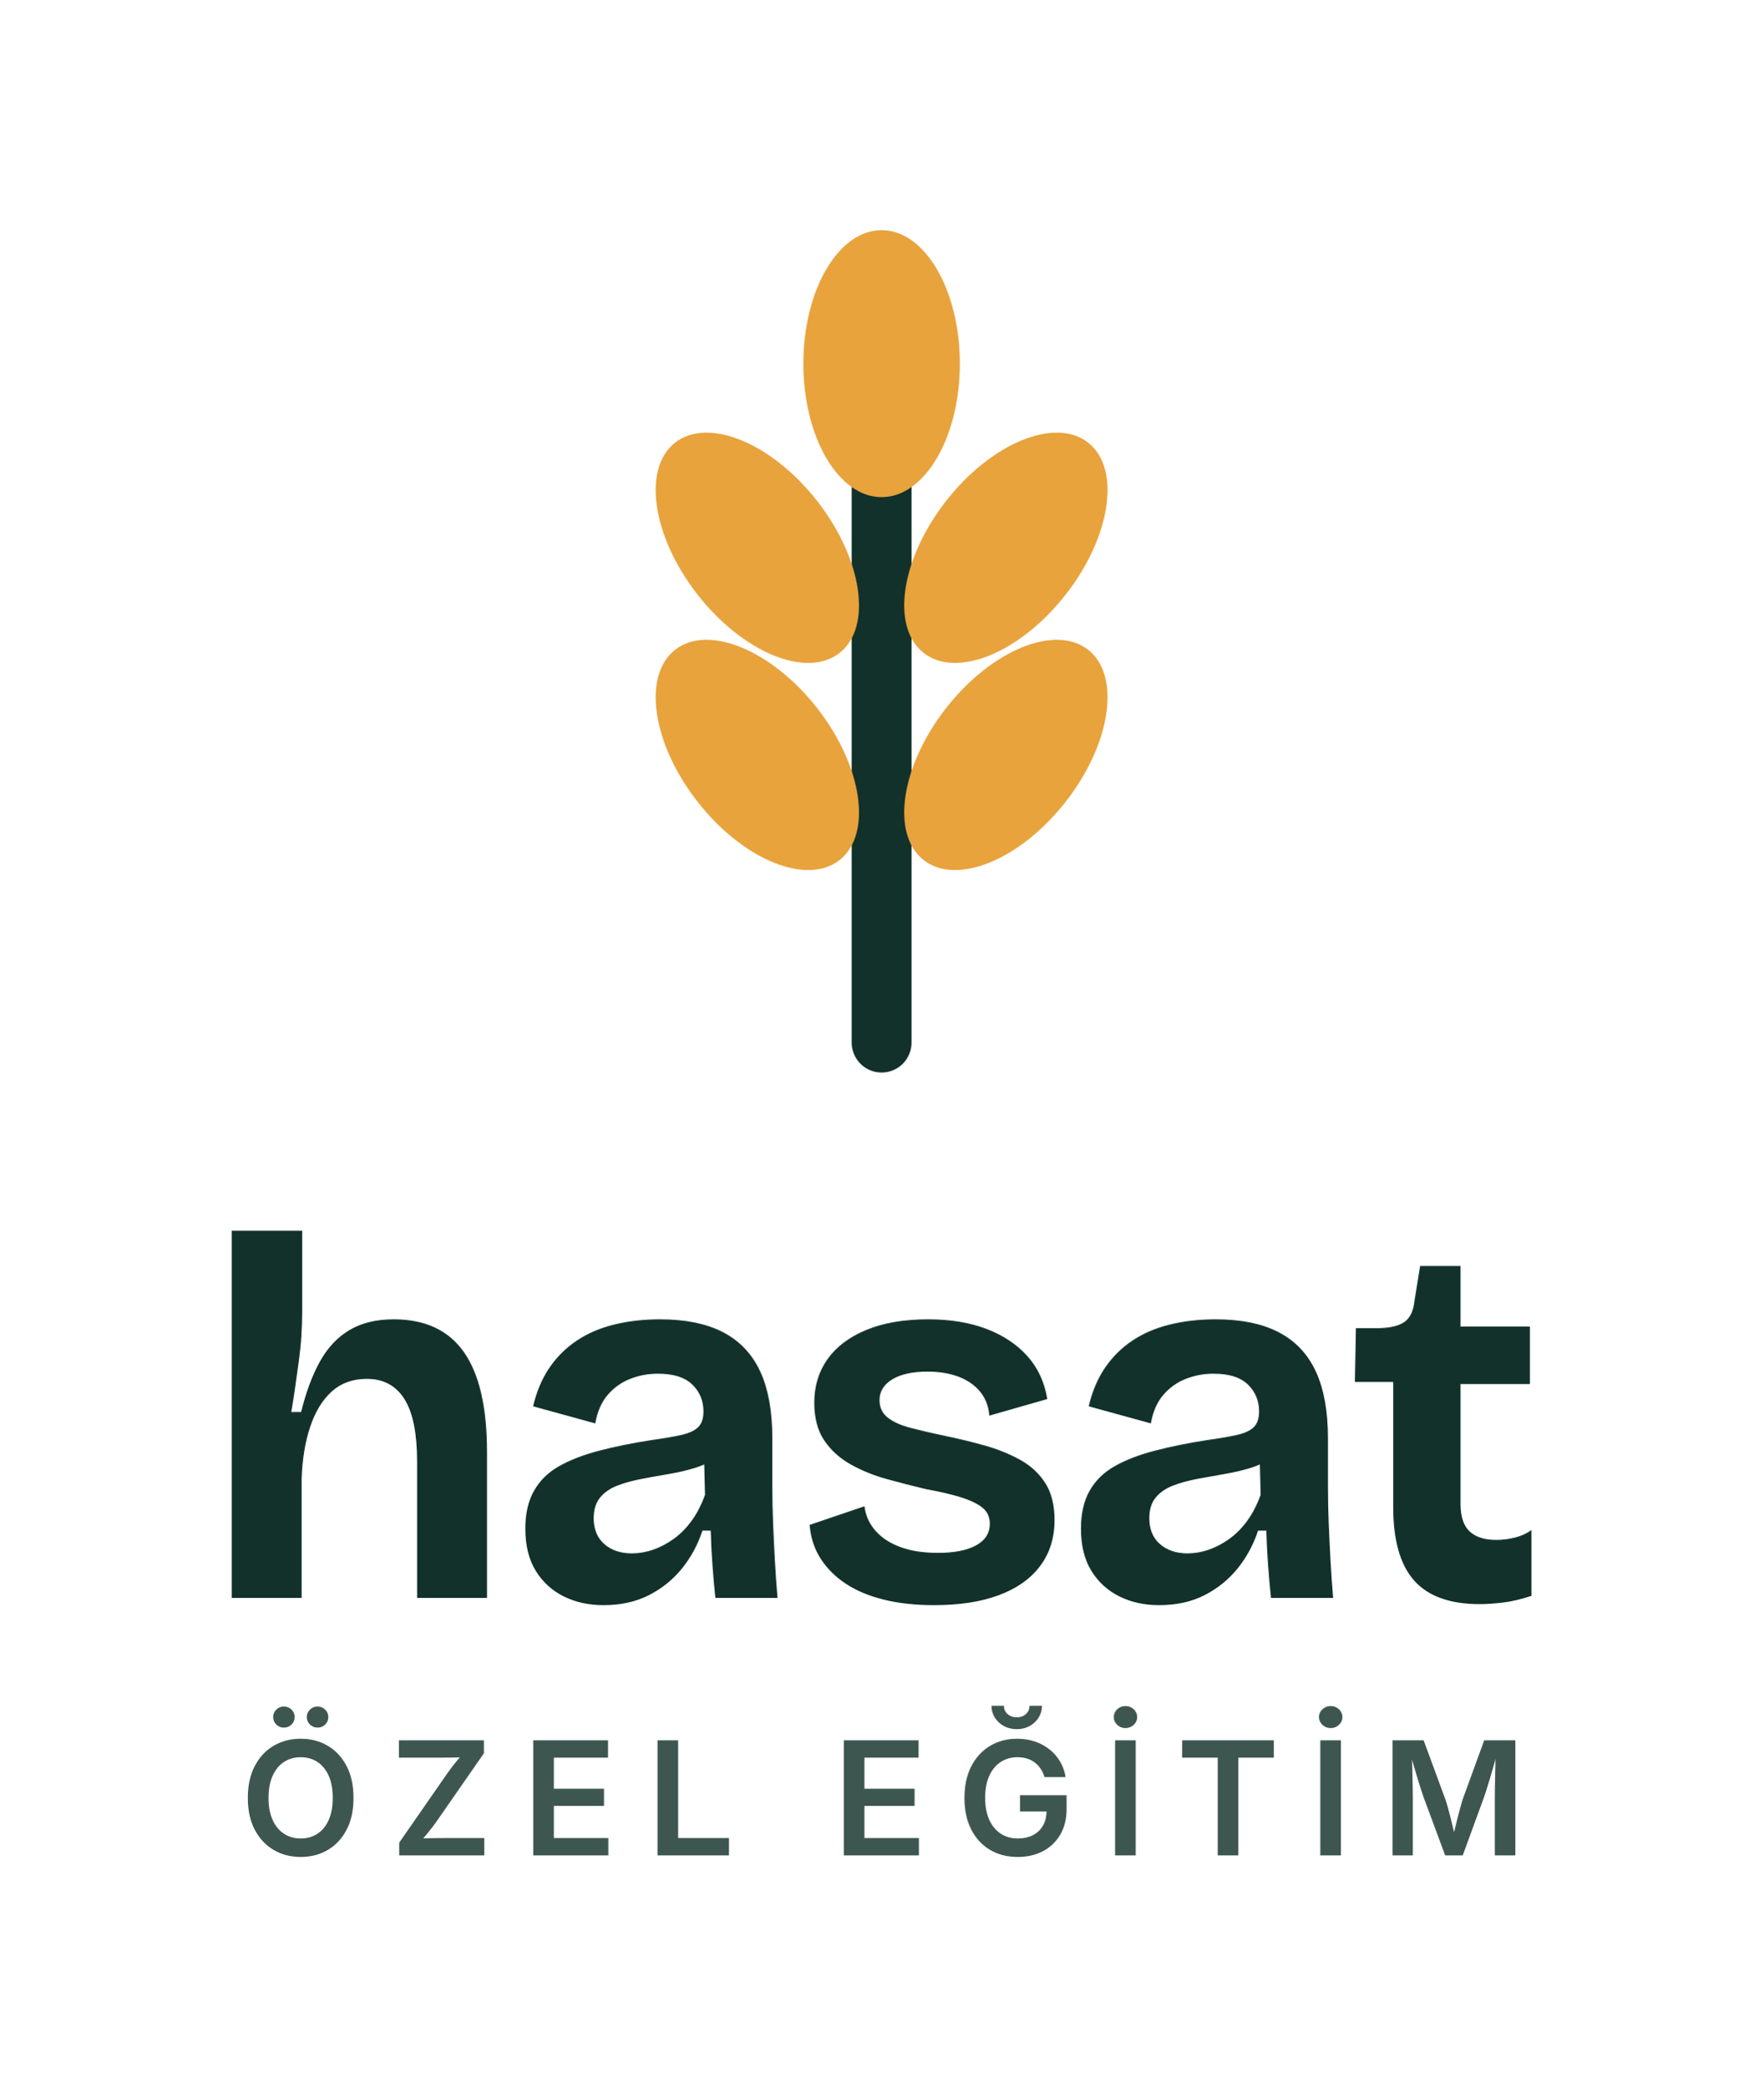
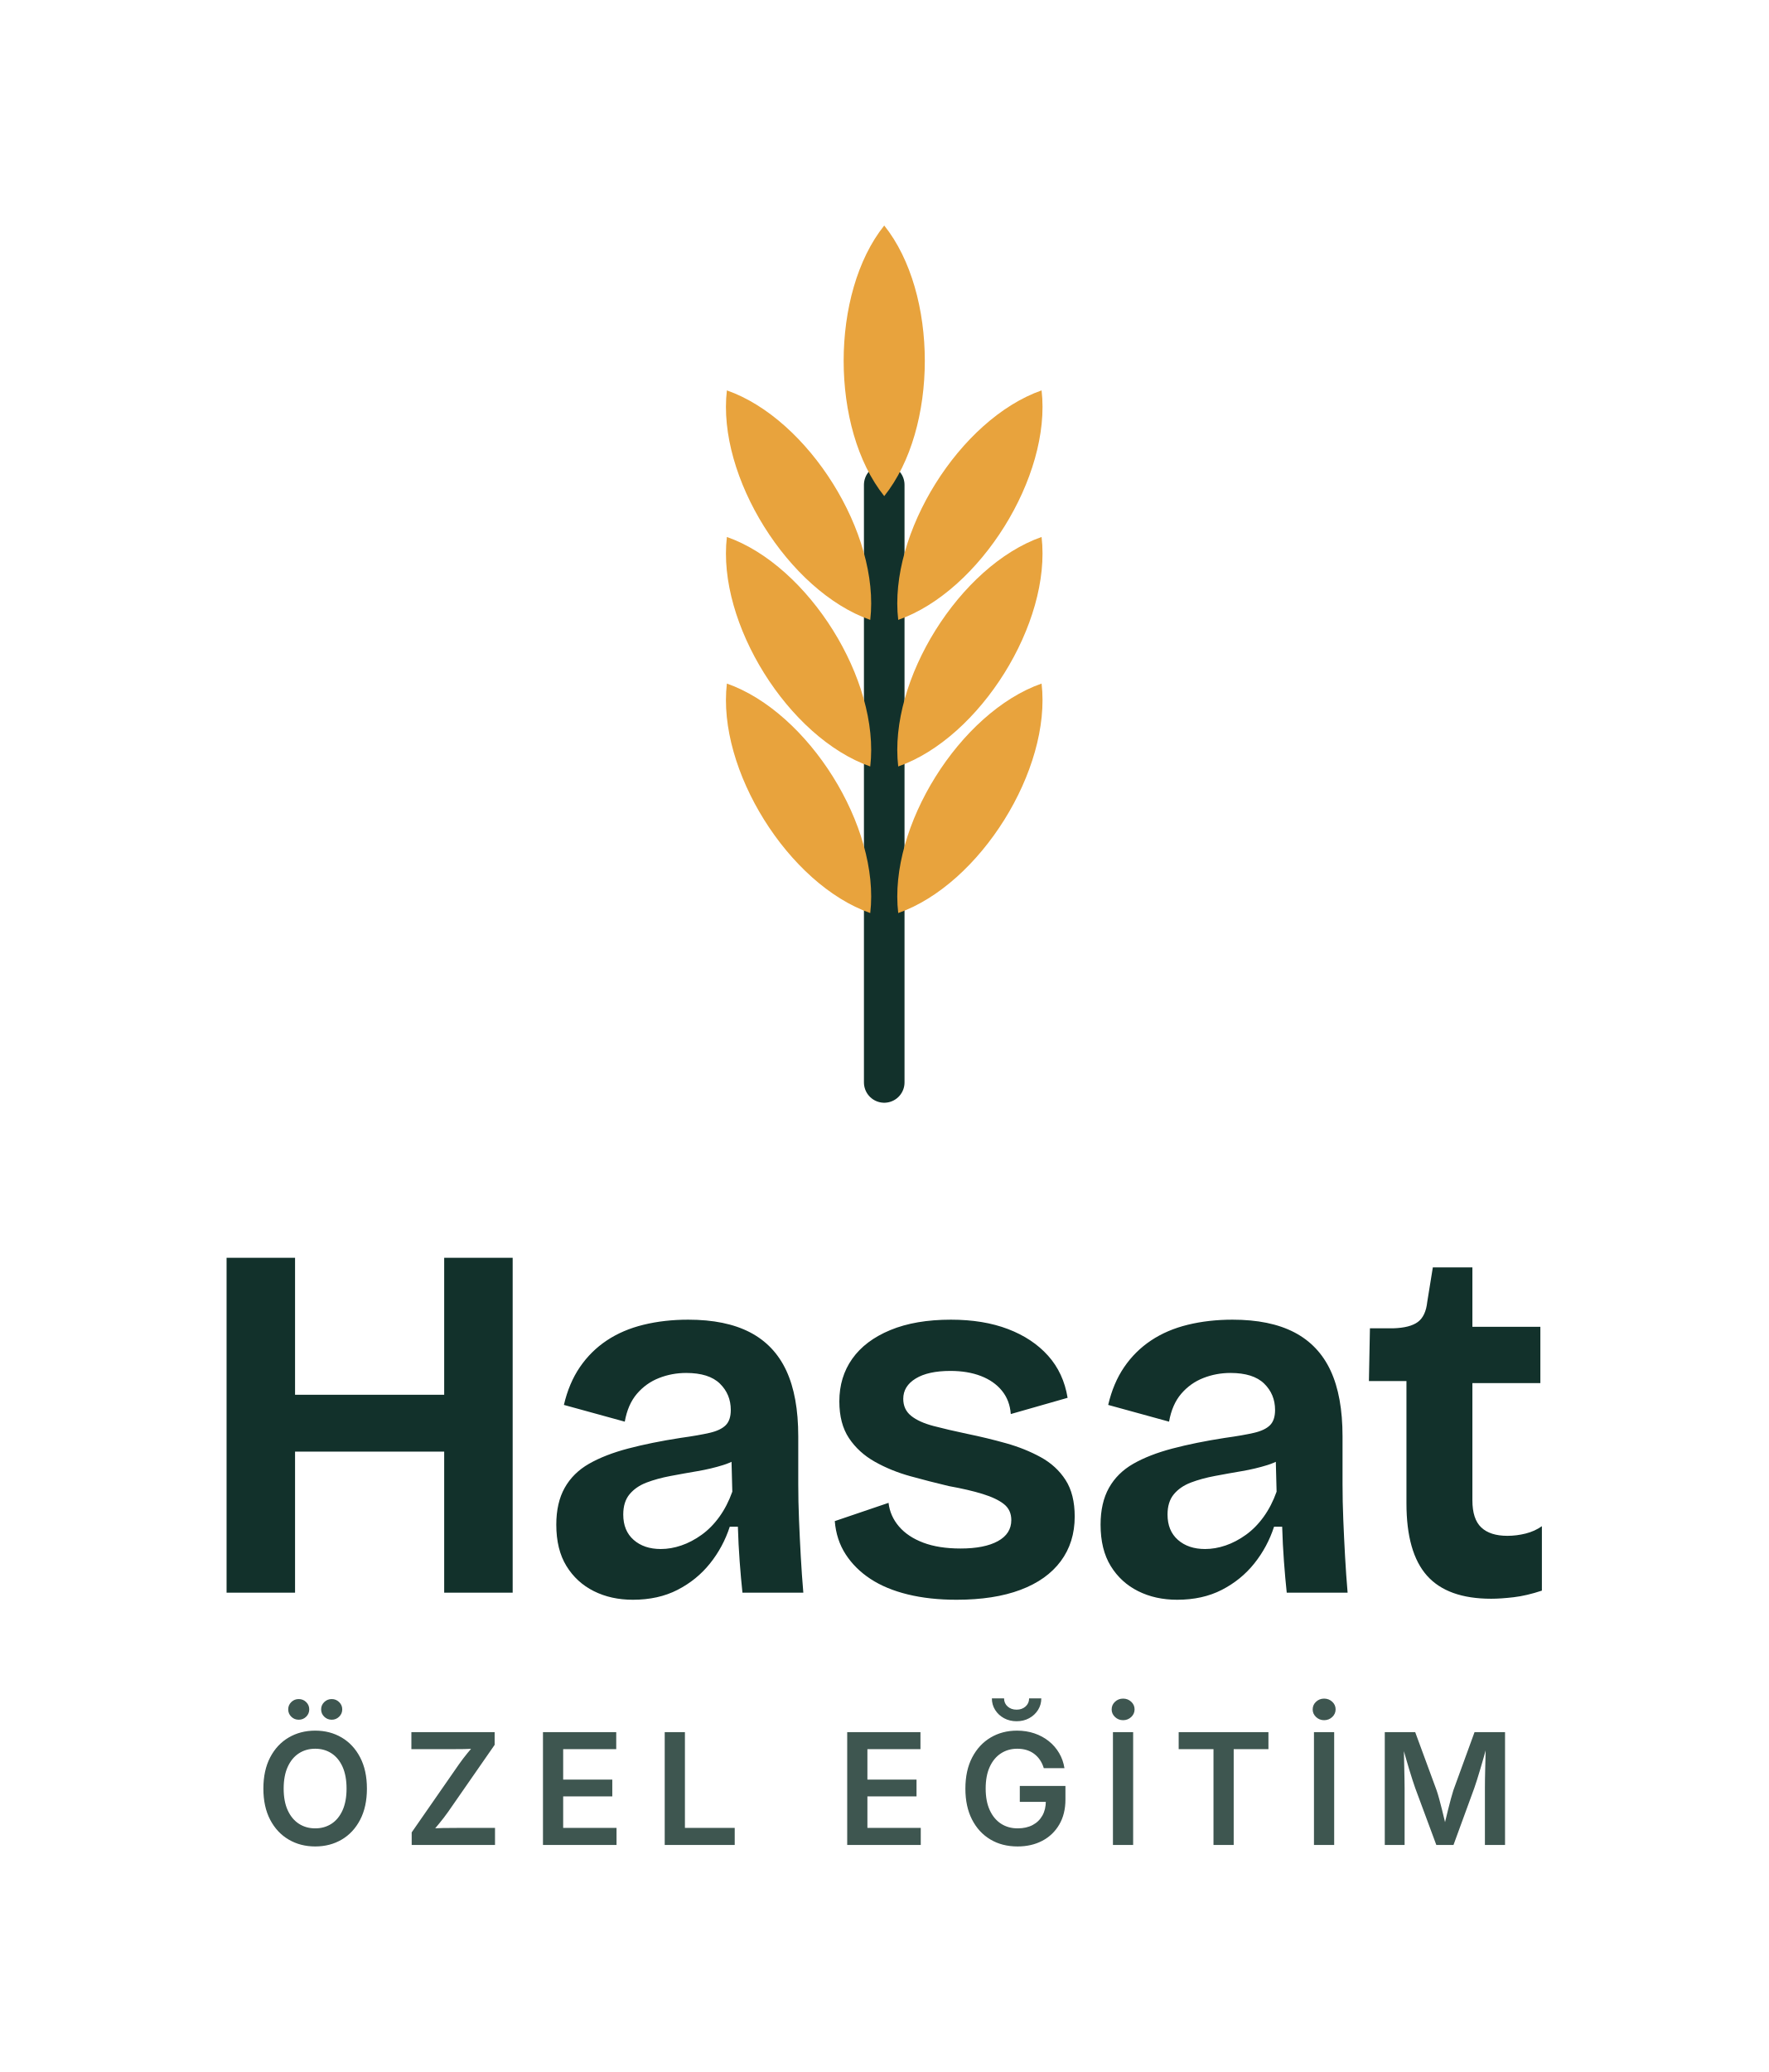
- <svg xmlns="http://www.w3.org/2000/svg" viewBox="0 0 244.72 290.19" width="245" height="290" role="img" aria-label="Hasat Özel Eğitim">
+ <svg xmlns="http://www.w3.org/2000/svg" viewBox="0 0 250.7 294.02" width="251" height="294" role="img" aria-label="Hasat Özel Eğitim">
  <g transform="translate(32 32)">
-     <g transform="translate(26.36 -8.64) scale(3.2)">
-       <path d="M20 38 V13" fill="none" stroke="#12312B" stroke-width="2.6" stroke-linecap="round" />
-       <ellipse cx="20" cy="8.5" rx="3.4" ry="5.8" fill="#E8A33D" />
-       <ellipse cx="14.6" cy="16.5" rx="3.3" ry="5.8" transform="rotate(-38 14.6 16.5)" fill="#E8A33D" />
-       <ellipse cx="25.4" cy="16.5" rx="3.3" ry="5.8" transform="rotate(38 25.4 16.5)" fill="#E8A33D" />
-       <ellipse cx="14.6" cy="25.5" rx="3.3" ry="5.8" transform="rotate(-38 14.6 25.5)" fill="#E8A33D" />
-       <ellipse cx="25.4" cy="25.5" rx="3.3" ry="5.8" transform="rotate(38 25.4 25.5)" fill="#E8A33D" />
+     <g transform="translate(29.35 -1.6) scale(3.2)">
+       <path d="M20 38.5 V12" fill="none" stroke="#12312B" stroke-width="1.8" stroke-linecap="round" />
+       <path transform="translate(20 6.5) rotate(0)" d="M0 -6 C 2.4 -3, 2.4 3, 0 6 C -2.4 3, -2.4 -3, 0 -6 Z" fill="#E8A33D" />
+       <path transform="translate(16.2 12.9) rotate(-32)" d="M0 -6 C 2.4 -3, 2.4 3, 0 6 C -2.4 3, -2.4 -3, 0 -6 Z" fill="#E8A33D" />
+       <path transform="translate(23.8 12.9) rotate(32)" d="M0 -6 C 2.4 -3, 2.4 3, 0 6 C -2.4 3, -2.4 -3, 0 -6 Z" fill="#E8A33D" />
+       <path transform="translate(16.2 19.4) rotate(-32)" d="M0 -6 C 2.4 -3, 2.4 3, 0 6 C -2.4 3, -2.4 -3, 0 -6 Z" fill="#E8A33D" />
+       <path transform="translate(23.8 19.4) rotate(32)" d="M0 -6 C 2.4 -3, 2.4 3, 0 6 C -2.4 3, -2.4 -3, 0 -6 Z" fill="#E8A33D" />
+       <path transform="translate(16.2 25.9) rotate(-32)" d="M0 -6 C 2.4 -3, 2.4 3, 0 6 C -2.4 3, -2.4 -3, 0 -6 Z" fill="#E8A33D" />
+       <path transform="translate(23.8 25.9) rotate(32)" d="M0 -6 C 2.4 -3, 2.4 3, 0 6 C -2.4 3, -2.4 -3, 0 -6 Z" fill="#E8A33D" />
    </g>
-     <path transform="translate(-4.61 190.17)" fill="#12312B" d="M4.608 0.0V-22.824V-51.048H14.4V-39.672Q14.4 -38.16 14.292 -36.432Q14.184 -34.704 13.932 -32.904Q13.68 -31.104 13.428 -29.304Q13.176 -27.504 12.888 -25.848H14.256Q15.264 -29.952 16.848 -32.832Q18.432 -35.712 20.952 -37.224Q23.472 -38.736 27.144 -38.736Q33.696 -38.736 36.9 -34.164Q40.104 -29.592 40.104 -20.232V0.0H30.384V-18.936Q30.384 -24.84 28.62 -27.648Q26.856 -30.456 23.4 -30.456Q20.448 -30.456 18.504 -28.692Q16.56 -26.928 15.516 -23.796Q14.472 -20.664 14.328 -16.632V0.0ZM56.304 1.008Q53.208 1.008 50.76 -0.216Q48.312 -1.44 46.872 -3.78Q45.432 -6.12 45.432 -9.648Q45.432 -12.744 46.62 -14.868Q47.808 -16.992 50.076 -18.288Q52.344 -19.584 55.62 -20.448Q58.896 -21.312 63.072 -21.96Q65.664 -22.32 67.212 -22.68Q68.76 -23.04 69.48 -23.76Q70.2 -24.48 70.2 -25.92Q70.2 -28.152 68.652 -29.664Q67.104 -31.176 63.864 -31.176Q61.848 -31.176 60.012 -30.456Q58.176 -29.736 56.88 -28.224Q55.584 -26.712 55.152 -24.264L46.512 -26.64Q47.232 -29.736 48.78 -32.004Q50.328 -34.272 52.596 -35.784Q54.864 -37.296 57.816 -38.016Q60.768 -38.736 64.152 -38.736Q69.48 -38.736 72.936 -36.936Q76.392 -35.136 78.084 -31.5Q79.776 -27.864 79.776 -22.176V-15.408Q79.776 -12.96 79.884 -10.332Q79.992 -7.704 80.136 -5.112Q80.28 -2.52 80.496 0.0H71.856Q71.64 -2.016 71.46 -4.428Q71.28 -6.84 71.208 -9.36H70.056Q69.12 -6.48 67.248 -4.14Q65.376 -1.8 62.64 -0.396Q59.904 1.008 56.304 1.008ZM60.264 -6.192Q61.704 -6.192 63.18 -6.696Q64.656 -7.2 66.06 -8.208Q67.464 -9.216 68.58 -10.764Q69.696 -12.312 70.416 -14.328L70.272 -19.872L72.0 -19.656Q70.848 -18.648 69.12 -18.108Q67.392 -17.568 65.484 -17.244Q63.576 -16.92 61.668 -16.56Q59.76 -16.2 58.248 -15.624Q56.736 -15.048 55.836 -13.968Q54.936 -12.888 54.936 -11.088Q54.936 -8.784 56.412 -7.488Q57.888 -6.192 60.264 -6.192ZM102.24 1.008Q98.424 1.008 95.328 0.252Q92.232 -0.504 90.036 -1.944Q87.84 -3.384 86.508 -5.436Q85.176 -7.488 84.96 -10.152L92.592 -12.744Q92.808 -10.872 94.068 -9.396Q95.328 -7.92 97.524 -7.092Q99.72 -6.264 102.816 -6.264Q106.2 -6.264 108.108 -7.308Q110.016 -8.352 110.016 -10.296Q110.016 -11.736 108.972 -12.564Q107.928 -13.392 105.948 -14.004Q103.968 -14.616 101.16 -15.12Q98.424 -15.768 95.688 -16.524Q92.952 -17.28 90.648 -18.576Q88.344 -19.872 86.976 -21.924Q85.608 -23.976 85.608 -27.144Q85.608 -30.6 87.444 -33.192Q89.28 -35.784 92.844 -37.26Q96.408 -38.736 101.448 -38.736Q106.056 -38.736 109.548 -37.404Q113.04 -36.072 115.236 -33.624Q117.432 -31.176 118.008 -27.648L109.944 -25.344Q109.8 -27.288 108.684 -28.656Q107.568 -30.024 105.696 -30.744Q103.824 -31.464 101.376 -31.464Q98.208 -31.464 96.444 -30.384Q94.68 -29.304 94.68 -27.504Q94.68 -25.992 95.796 -25.092Q96.912 -24.192 98.964 -23.652Q101.016 -23.112 103.752 -22.536Q106.56 -21.96 109.26 -21.204Q111.96 -20.448 114.192 -19.224Q116.424 -18.0 117.72 -15.984Q119.016 -13.968 119.016 -10.8Q119.016 -7.128 117.036 -4.464Q115.056 -1.8 111.312 -0.396Q107.568 1.008 102.24 1.008ZM133.56 1.008Q130.464 1.008 128.016 -0.216Q125.568 -1.44 124.128 -3.78Q122.688 -6.12 122.688 -9.648Q122.688 -12.744 123.876 -14.868Q125.064 -16.992 127.332 -18.288Q129.6 -19.584 132.876 -20.448Q136.152 -21.312 140.328 -21.96Q142.92 -22.32 144.468 -22.68Q146.016 -23.04 146.736 -23.76Q147.456 -24.48 147.456 -25.92Q147.456 -28.152 145.908 -29.664Q144.36 -31.176 141.12 -31.176Q139.104 -31.176 137.268 -30.456Q135.432 -29.736 134.136 -28.224Q132.84 -26.712 132.408 -24.264L123.768 -26.64Q124.488 -29.736 126.036 -32.004Q127.584 -34.272 129.852 -35.784Q132.12 -37.296 135.072 -38.016Q138.024 -38.736 141.408 -38.736Q146.736 -38.736 150.192 -36.936Q153.648 -35.136 155.34 -31.5Q157.032 -27.864 157.032 -22.176V-15.408Q157.032 -12.96 157.14 -10.332Q157.248 -7.704 157.392 -5.112Q157.536 -2.52 157.752 0.0H149.112Q148.896 -2.016 148.716 -4.428Q148.536 -6.84 148.464 -9.36H147.312Q146.376 -6.48 144.504 -4.14Q142.632 -1.8 139.896 -0.396Q137.16 1.008 133.56 1.008ZM137.52 -6.192Q138.96 -6.192 140.436 -6.696Q141.912 -7.2 143.316 -8.208Q144.72 -9.216 145.836 -10.764Q146.952 -12.312 147.672 -14.328L147.528 -19.872L149.256 -19.656Q148.104 -18.648 146.376 -18.108Q144.648 -17.568 142.74 -17.244Q140.832 -16.92 138.924 -16.56Q137.016 -16.2 135.504 -15.624Q133.992 -15.048 133.092 -13.968Q132.192 -12.888 132.192 -11.088Q132.192 -8.784 133.668 -7.488Q135.144 -6.192 137.52 -6.192ZM178.128 0.864Q171.936 0.864 169.02 -2.412Q166.104 -5.688 166.104 -12.672V-30.024H160.776L160.92 -37.512H164.232Q166.608 -37.584 167.724 -38.412Q168.84 -39.24 169.056 -41.256L169.848 -46.152H175.464V-37.728H185.112V-29.736H175.464V-13.104Q175.464 -10.44 176.724 -9.252Q177.984 -8.064 180.432 -8.064Q181.728 -8.064 183.024 -8.388Q184.32 -8.712 185.328 -9.432V-0.288Q183.168 0.432 181.332 0.648Q179.496 0.864 178.128 0.864Z" />
-     <path transform="translate(1.13 225.97)" fill="#3E5650" d="M8.465 0.215Q6.359 0.215 4.694 -0.763Q3.029 -1.74 2.068 -3.577Q1.106 -5.414 1.106 -7.992Q1.106 -10.581 2.068 -12.423Q3.029 -14.266 4.694 -15.243Q6.359 -16.221 8.465 -16.221Q10.56 -16.221 12.219 -15.243Q13.879 -14.266 14.84 -12.423Q15.802 -10.581 15.802 -7.992Q15.802 -5.414 14.84 -3.572Q13.879 -1.729 12.219 -0.757Q10.56 0.215 8.465 0.215ZM8.465 -2.353Q9.765 -2.353 10.769 -3.002Q11.773 -3.652 12.343 -4.915Q12.912 -6.177 12.912 -7.992Q12.912 -9.829 12.343 -11.091Q11.773 -12.354 10.769 -13.003Q9.765 -13.653 8.465 -13.653Q7.154 -13.653 6.145 -12.998Q5.135 -12.343 4.56 -11.081Q3.985 -9.818 3.985 -7.992Q3.985 -6.177 4.56 -4.92Q5.135 -3.663 6.145 -3.008Q7.154 -2.353 8.465 -2.353ZM10.807 -17.768Q10.184 -17.768 9.743 -18.197Q9.303 -18.627 9.303 -19.239Q9.303 -19.841 9.743 -20.271Q10.184 -20.7 10.807 -20.7Q11.419 -20.7 11.859 -20.271Q12.3 -19.841 12.3 -19.239Q12.3 -18.627 11.859 -18.197Q11.419 -17.768 10.807 -17.768ZM6.123 -17.768Q5.5 -17.768 5.065 -18.197Q4.63 -18.627 4.63 -19.239Q4.63 -19.841 5.065 -20.271Q5.5 -20.7 6.123 -20.7Q6.746 -20.7 7.181 -20.271Q7.616 -19.841 7.616 -19.239Q7.616 -18.627 7.181 -18.197Q6.746 -17.768 6.123 -17.768ZM22.157 0.0V-1.783L28.871 -11.451Q29.43 -12.246 30.09 -13.052Q30.751 -13.857 31.428 -14.642L31.664 -13.718Q30.622 -13.621 29.569 -13.605Q28.517 -13.589 27.464 -13.589H22.114V-16.006H33.931V-14.201L27.335 -4.705Q26.744 -3.867 26.051 -3.029Q25.358 -2.191 24.66 -1.364L24.424 -2.288Q25.509 -2.385 26.583 -2.401Q27.657 -2.417 28.731 -2.417H33.984V0.0ZM40.791 0.0V-16.006H51.19V-13.589H43.659V-9.271H50.631V-6.886H43.659V-2.417H51.233V0.0ZM58.071 0.0V-16.006H60.94V-2.417H68.008V0.0ZM83.974 0.0V-16.006H94.372V-13.589H86.842V-9.271H93.814V-6.886H86.842V-2.417H94.415V0.0ZM108.161 0.215Q105.948 0.215 104.283 -0.784Q102.618 -1.783 101.684 -3.62Q100.749 -5.457 100.749 -7.981Q100.749 -10.57 101.711 -12.413Q102.672 -14.255 104.326 -15.238Q105.981 -16.221 108.075 -16.221Q109.397 -16.221 110.541 -15.834Q111.685 -15.447 112.582 -14.733Q113.479 -14.019 114.053 -13.041Q114.628 -12.063 114.811 -10.893H111.878Q111.685 -11.537 111.346 -12.042Q111.008 -12.547 110.53 -12.912Q110.052 -13.277 109.445 -13.465Q108.838 -13.653 108.108 -13.653Q106.819 -13.653 105.803 -12.998Q104.788 -12.343 104.208 -11.086Q103.628 -9.829 103.628 -8.003Q103.628 -6.198 104.208 -4.936Q104.788 -3.674 105.809 -3.013Q106.829 -2.353 108.172 -2.353Q109.397 -2.353 110.294 -2.825Q111.191 -3.298 111.679 -4.168Q112.168 -5.038 112.168 -6.22L112.823 -6.112H108.473V-8.368H114.95V-6.445Q114.95 -4.394 114.075 -2.895Q113.199 -1.396 111.669 -0.591Q110.138 0.215 108.161 0.215ZM108.022 -17.553Q107.033 -17.553 106.239 -17.982Q105.444 -18.412 104.976 -19.153Q104.509 -19.895 104.509 -20.797H106.239Q106.239 -20.099 106.743 -19.647Q107.248 -19.196 108.022 -19.196Q108.784 -19.196 109.289 -19.647Q109.794 -20.099 109.794 -20.797H111.524Q111.524 -19.895 111.062 -19.159Q110.6 -18.423 109.81 -17.988Q109.021 -17.553 108.022 -17.553ZM124.561 -16.006V0.0H121.693V-16.006ZM123.132 -17.703Q122.466 -17.703 121.988 -18.154Q121.51 -18.605 121.51 -19.229Q121.51 -19.873 121.988 -20.319Q122.466 -20.765 123.132 -20.765Q123.809 -20.765 124.287 -20.319Q124.765 -19.873 124.765 -19.239Q124.765 -18.605 124.287 -18.154Q123.809 -17.703 123.132 -17.703ZM131.024 -13.589V-16.006H143.764V-13.589H138.833V0.0H135.965V-13.589ZM153.095 -16.006V0.0H150.227V-16.006ZM151.666 -17.703Q151 -17.703 150.522 -18.154Q150.044 -18.605 150.044 -19.229Q150.044 -19.873 150.522 -20.319Q151 -20.765 151.666 -20.765Q152.343 -20.765 152.821 -20.319Q153.299 -19.873 153.299 -19.239Q153.299 -18.605 152.821 -18.154Q152.343 -17.703 151.666 -17.703ZM160.278 0.0V-16.006H164.596L167.636 -7.745Q167.797 -7.283 167.996 -6.558Q168.195 -5.833 168.404 -4.995Q168.614 -4.157 168.802 -3.357Q168.99 -2.557 169.119 -1.944H168.538Q168.667 -2.546 168.855 -3.335Q169.043 -4.125 169.253 -4.968Q169.462 -5.812 169.661 -6.542Q169.86 -7.272 170.01 -7.745L173.018 -16.006H177.347V0.0H174.49V-8.078Q174.49 -8.594 174.5 -9.324Q174.511 -10.055 174.533 -10.893Q174.554 -11.73 174.576 -12.584Q174.597 -13.438 174.597 -14.212H174.801Q174.586 -13.363 174.334 -12.477Q174.081 -11.591 173.834 -10.758Q173.587 -9.926 173.367 -9.228Q173.147 -8.529 172.986 -8.078L170.032 0.0H167.593L164.596 -8.078Q164.435 -8.529 164.215 -9.211Q163.995 -9.894 163.742 -10.721Q163.49 -11.548 163.237 -12.445Q162.985 -13.342 162.738 -14.212H162.974Q162.985 -13.492 163.006 -12.649Q163.028 -11.806 163.044 -10.957Q163.06 -10.108 163.076 -9.362Q163.092 -8.615 163.092 -8.078V0.0Z" />
+     <path transform="translate(-5.11 194.0)" fill="#12312B" d="M36.0 0.0V-47.52H45.72V0.0ZM5.112 0.0V-47.52H14.832V0.0ZM10.944 -20.016V-28.08H40.032V-20.016ZM62.784 1.008Q59.688 1.008 57.24 -0.216Q54.792 -1.44 53.352 -3.78Q51.912 -6.12 51.912 -9.648Q51.912 -12.744 53.1 -14.868Q54.288 -16.992 56.556 -18.288Q58.824 -19.584 62.1 -20.448Q65.376 -21.312 69.552 -21.96Q72.144 -22.32 73.692 -22.68Q75.24 -23.04 75.96 -23.76Q76.68 -24.48 76.68 -25.92Q76.68 -28.152 75.132 -29.664Q73.584 -31.176 70.344 -31.176Q68.328 -31.176 66.492 -30.456Q64.656 -29.736 63.36 -28.224Q62.064 -26.712 61.632 -24.264L52.992 -26.64Q53.712 -29.736 55.26 -32.004Q56.808 -34.272 59.076 -35.784Q61.344 -37.296 64.296 -38.016Q67.248 -38.736 70.632 -38.736Q75.96 -38.736 79.416 -36.936Q82.872 -35.136 84.564 -31.5Q86.256 -27.864 86.256 -22.176V-15.408Q86.256 -12.96 86.364 -10.332Q86.472 -7.704 86.616 -5.112Q86.76 -2.52 86.976 0.0H78.336Q78.12 -2.016 77.94 -4.428Q77.76 -6.84 77.688 -9.36H76.536Q75.6 -6.48 73.728 -4.14Q71.856 -1.8 69.12 -0.396Q66.384 1.008 62.784 1.008ZM66.744 -6.192Q68.184 -6.192 69.66 -6.696Q71.136 -7.2 72.54 -8.208Q73.944 -9.216 75.06 -10.764Q76.176 -12.312 76.896 -14.328L76.752 -19.872L78.48 -19.656Q77.328 -18.648 75.6 -18.108Q73.872 -17.568 71.964 -17.244Q70.056 -16.92 68.148 -16.56Q66.24 -16.2 64.728 -15.624Q63.216 -15.048 62.316 -13.968Q61.416 -12.888 61.416 -11.088Q61.416 -8.784 62.892 -7.488Q64.368 -6.192 66.744 -6.192ZM108.72 1.008Q104.904 1.008 101.808 0.252Q98.712 -0.504 96.516 -1.944Q94.32 -3.384 92.988 -5.436Q91.656 -7.488 91.44 -10.152L99.072 -12.744Q99.288 -10.872 100.548 -9.396Q101.808 -7.92 104.004 -7.092Q106.2 -6.264 109.296 -6.264Q112.68 -6.264 114.588 -7.308Q116.496 -8.352 116.496 -10.296Q116.496 -11.736 115.452 -12.564Q114.408 -13.392 112.428 -14.004Q110.448 -14.616 107.64 -15.12Q104.904 -15.768 102.168 -16.524Q99.432 -17.28 97.128 -18.576Q94.824 -19.872 93.456 -21.924Q92.088 -23.976 92.088 -27.144Q92.088 -30.6 93.924 -33.192Q95.76 -35.784 99.324 -37.26Q102.888 -38.736 107.928 -38.736Q112.536 -38.736 116.028 -37.404Q119.52 -36.072 121.716 -33.624Q123.912 -31.176 124.488 -27.648L116.424 -25.344Q116.28 -27.288 115.164 -28.656Q114.048 -30.024 112.176 -30.744Q110.304 -31.464 107.856 -31.464Q104.688 -31.464 102.924 -30.384Q101.16 -29.304 101.16 -27.504Q101.16 -25.992 102.276 -25.092Q103.392 -24.192 105.444 -23.652Q107.496 -23.112 110.232 -22.536Q113.04 -21.96 115.74 -21.204Q118.44 -20.448 120.672 -19.224Q122.904 -18.0 124.2 -15.984Q125.496 -13.968 125.496 -10.8Q125.496 -7.128 123.516 -4.464Q121.536 -1.8 117.792 -0.396Q114.048 1.008 108.72 1.008ZM140.04 1.008Q136.944 1.008 134.496 -0.216Q132.048 -1.44 130.608 -3.78Q129.168 -6.12 129.168 -9.648Q129.168 -12.744 130.356 -14.868Q131.544 -16.992 133.812 -18.288Q136.08 -19.584 139.356 -20.448Q142.632 -21.312 146.808 -21.96Q149.4 -22.32 150.948 -22.68Q152.496 -23.04 153.216 -23.76Q153.936 -24.48 153.936 -25.92Q153.936 -28.152 152.388 -29.664Q150.84 -31.176 147.6 -31.176Q145.584 -31.176 143.748 -30.456Q141.912 -29.736 140.616 -28.224Q139.32 -26.712 138.888 -24.264L130.248 -26.64Q130.968 -29.736 132.516 -32.004Q134.064 -34.272 136.332 -35.784Q138.6 -37.296 141.552 -38.016Q144.504 -38.736 147.888 -38.736Q153.216 -38.736 156.672 -36.936Q160.128 -35.136 161.82 -31.5Q163.512 -27.864 163.512 -22.176V-15.408Q163.512 -12.96 163.62 -10.332Q163.728 -7.704 163.872 -5.112Q164.016 -2.52 164.232 0.0H155.592Q155.376 -2.016 155.196 -4.428Q155.016 -6.84 154.944 -9.36H153.792Q152.856 -6.48 150.984 -4.14Q149.112 -1.8 146.376 -0.396Q143.64 1.008 140.04 1.008ZM144.0 -6.192Q145.44 -6.192 146.916 -6.696Q148.392 -7.2 149.796 -8.208Q151.2 -9.216 152.316 -10.764Q153.432 -12.312 154.152 -14.328L154.008 -19.872L155.736 -19.656Q154.584 -18.648 152.856 -18.108Q151.128 -17.568 149.22 -17.244Q147.312 -16.92 145.404 -16.56Q143.496 -16.2 141.984 -15.624Q140.472 -15.048 139.572 -13.968Q138.672 -12.888 138.672 -11.088Q138.672 -8.784 140.148 -7.488Q141.624 -6.192 144.0 -6.192ZM184.608 0.864Q178.416 0.864 175.5 -2.412Q172.584 -5.688 172.584 -12.672V-30.024H167.256L167.4 -37.512H170.712Q173.088 -37.584 174.204 -38.412Q175.32 -39.24 175.536 -41.256L176.328 -46.152H181.944V-37.728H191.592V-29.736H181.944V-13.104Q181.944 -10.44 183.204 -9.252Q184.464 -8.064 186.912 -8.064Q188.208 -8.064 189.504 -8.388Q190.8 -8.712 191.808 -9.432V-0.288Q189.648 0.432 187.812 0.648Q185.976 0.864 184.608 0.864Z" />
+     <path transform="translate(4.12 229.8)" fill="#3E5650" d="M8.465 0.215Q6.359 0.215 4.694 -0.763Q3.029 -1.74 2.068 -3.577Q1.106 -5.414 1.106 -7.992Q1.106 -10.581 2.068 -12.423Q3.029 -14.266 4.694 -15.243Q6.359 -16.221 8.465 -16.221Q10.56 -16.221 12.219 -15.243Q13.879 -14.266 14.84 -12.423Q15.802 -10.581 15.802 -7.992Q15.802 -5.414 14.84 -3.572Q13.879 -1.729 12.219 -0.757Q10.56 0.215 8.465 0.215ZM8.465 -2.353Q9.765 -2.353 10.769 -3.002Q11.773 -3.652 12.343 -4.915Q12.912 -6.177 12.912 -7.992Q12.912 -9.829 12.343 -11.091Q11.773 -12.354 10.769 -13.003Q9.765 -13.653 8.465 -13.653Q7.154 -13.653 6.145 -12.998Q5.135 -12.343 4.56 -11.081Q3.985 -9.818 3.985 -7.992Q3.985 -6.177 4.56 -4.92Q5.135 -3.663 6.145 -3.008Q7.154 -2.353 8.465 -2.353ZM10.807 -17.768Q10.184 -17.768 9.743 -18.197Q9.303 -18.627 9.303 -19.239Q9.303 -19.841 9.743 -20.271Q10.184 -20.7 10.807 -20.7Q11.419 -20.7 11.859 -20.271Q12.3 -19.841 12.3 -19.239Q12.3 -18.627 11.859 -18.197Q11.419 -17.768 10.807 -17.768ZM6.123 -17.768Q5.5 -17.768 5.065 -18.197Q4.63 -18.627 4.63 -19.239Q4.63 -19.841 5.065 -20.271Q5.5 -20.7 6.123 -20.7Q6.746 -20.7 7.181 -20.271Q7.616 -19.841 7.616 -19.239Q7.616 -18.627 7.181 -18.197Q6.746 -17.768 6.123 -17.768ZM22.157 0.0V-1.783L28.871 -11.451Q29.43 -12.246 30.09 -13.052Q30.751 -13.857 31.428 -14.642L31.664 -13.718Q30.622 -13.621 29.569 -13.605Q28.517 -13.589 27.464 -13.589H22.114V-16.006H33.931V-14.201L27.335 -4.705Q26.744 -3.867 26.051 -3.029Q25.358 -2.191 24.66 -1.364L24.424 -2.288Q25.509 -2.385 26.583 -2.401Q27.657 -2.417 28.731 -2.417H33.984V0.0ZM40.791 0.0V-16.006H51.19V-13.589H43.659V-9.271H50.631V-6.886H43.659V-2.417H51.233V0.0ZM58.071 0.0V-16.006H60.94V-2.417H68.008V0.0ZM83.974 0.0V-16.006H94.372V-13.589H86.842V-9.271H93.814V-6.886H86.842V-2.417H94.415V0.0ZM108.161 0.215Q105.948 0.215 104.283 -0.784Q102.618 -1.783 101.684 -3.62Q100.749 -5.457 100.749 -7.981Q100.749 -10.57 101.711 -12.413Q102.672 -14.255 104.326 -15.238Q105.981 -16.221 108.075 -16.221Q109.397 -16.221 110.541 -15.834Q111.685 -15.447 112.582 -14.733Q113.479 -14.019 114.053 -13.041Q114.628 -12.063 114.811 -10.893H111.878Q111.685 -11.537 111.346 -12.042Q111.008 -12.547 110.53 -12.912Q110.052 -13.277 109.445 -13.465Q108.838 -13.653 108.108 -13.653Q106.819 -13.653 105.803 -12.998Q104.788 -12.343 104.208 -11.086Q103.628 -9.829 103.628 -8.003Q103.628 -6.198 104.208 -4.936Q104.788 -3.674 105.809 -3.013Q106.829 -2.353 108.172 -2.353Q109.397 -2.353 110.294 -2.825Q111.191 -3.298 111.679 -4.168Q112.168 -5.038 112.168 -6.22L112.823 -6.112H108.473V-8.368H114.95V-6.445Q114.95 -4.394 114.075 -2.895Q113.199 -1.396 111.669 -0.591Q110.138 0.215 108.161 0.215ZM108.022 -17.553Q107.033 -17.553 106.239 -17.982Q105.444 -18.412 104.976 -19.153Q104.509 -19.895 104.509 -20.797H106.239Q106.239 -20.099 106.743 -19.647Q107.248 -19.196 108.022 -19.196Q108.784 -19.196 109.289 -19.647Q109.794 -20.099 109.794 -20.797H111.524Q111.524 -19.895 111.062 -19.159Q110.6 -18.423 109.81 -17.988Q109.021 -17.553 108.022 -17.553ZM124.561 -16.006V0.0H121.693V-16.006ZM123.132 -17.703Q122.466 -17.703 121.988 -18.154Q121.51 -18.605 121.51 -19.229Q121.51 -19.873 121.988 -20.319Q122.466 -20.765 123.132 -20.765Q123.809 -20.765 124.287 -20.319Q124.765 -19.873 124.765 -19.239Q124.765 -18.605 124.287 -18.154Q123.809 -17.703 123.132 -17.703ZM131.024 -13.589V-16.006H143.764V-13.589H138.833V0.0H135.965V-13.589ZM153.095 -16.006V0.0H150.227V-16.006ZM151.666 -17.703Q151 -17.703 150.522 -18.154Q150.044 -18.605 150.044 -19.229Q150.044 -19.873 150.522 -20.319Q151 -20.765 151.666 -20.765Q152.343 -20.765 152.821 -20.319Q153.299 -19.873 153.299 -19.239Q153.299 -18.605 152.821 -18.154Q152.343 -17.703 151.666 -17.703ZM160.278 0.0V-16.006H164.596L167.636 -7.745Q167.797 -7.283 167.996 -6.558Q168.195 -5.833 168.404 -4.995Q168.614 -4.157 168.802 -3.357Q168.99 -2.557 169.119 -1.944H168.538Q168.667 -2.546 168.855 -3.335Q169.043 -4.125 169.253 -4.968Q169.462 -5.812 169.661 -6.542Q169.86 -7.272 170.01 -7.745L173.018 -16.006H177.347V0.0H174.49V-8.078Q174.49 -8.594 174.5 -9.324Q174.511 -10.055 174.533 -10.893Q174.554 -11.73 174.576 -12.584Q174.597 -13.438 174.597 -14.212H174.801Q174.586 -13.363 174.334 -12.477Q174.081 -11.591 173.834 -10.758Q173.587 -9.926 173.367 -9.228Q173.147 -8.529 172.986 -8.078L170.032 0.0H167.593L164.596 -8.078Q164.435 -8.529 164.215 -9.211Q163.995 -9.894 163.742 -10.721Q163.49 -11.548 163.237 -12.445Q162.985 -13.342 162.738 -14.212H162.974Q162.985 -13.492 163.006 -12.649Q163.028 -11.806 163.044 -10.957Q163.06 -10.108 163.076 -9.362Q163.092 -8.615 163.092 -8.078V0.0Z" />
  </g>
</svg>
